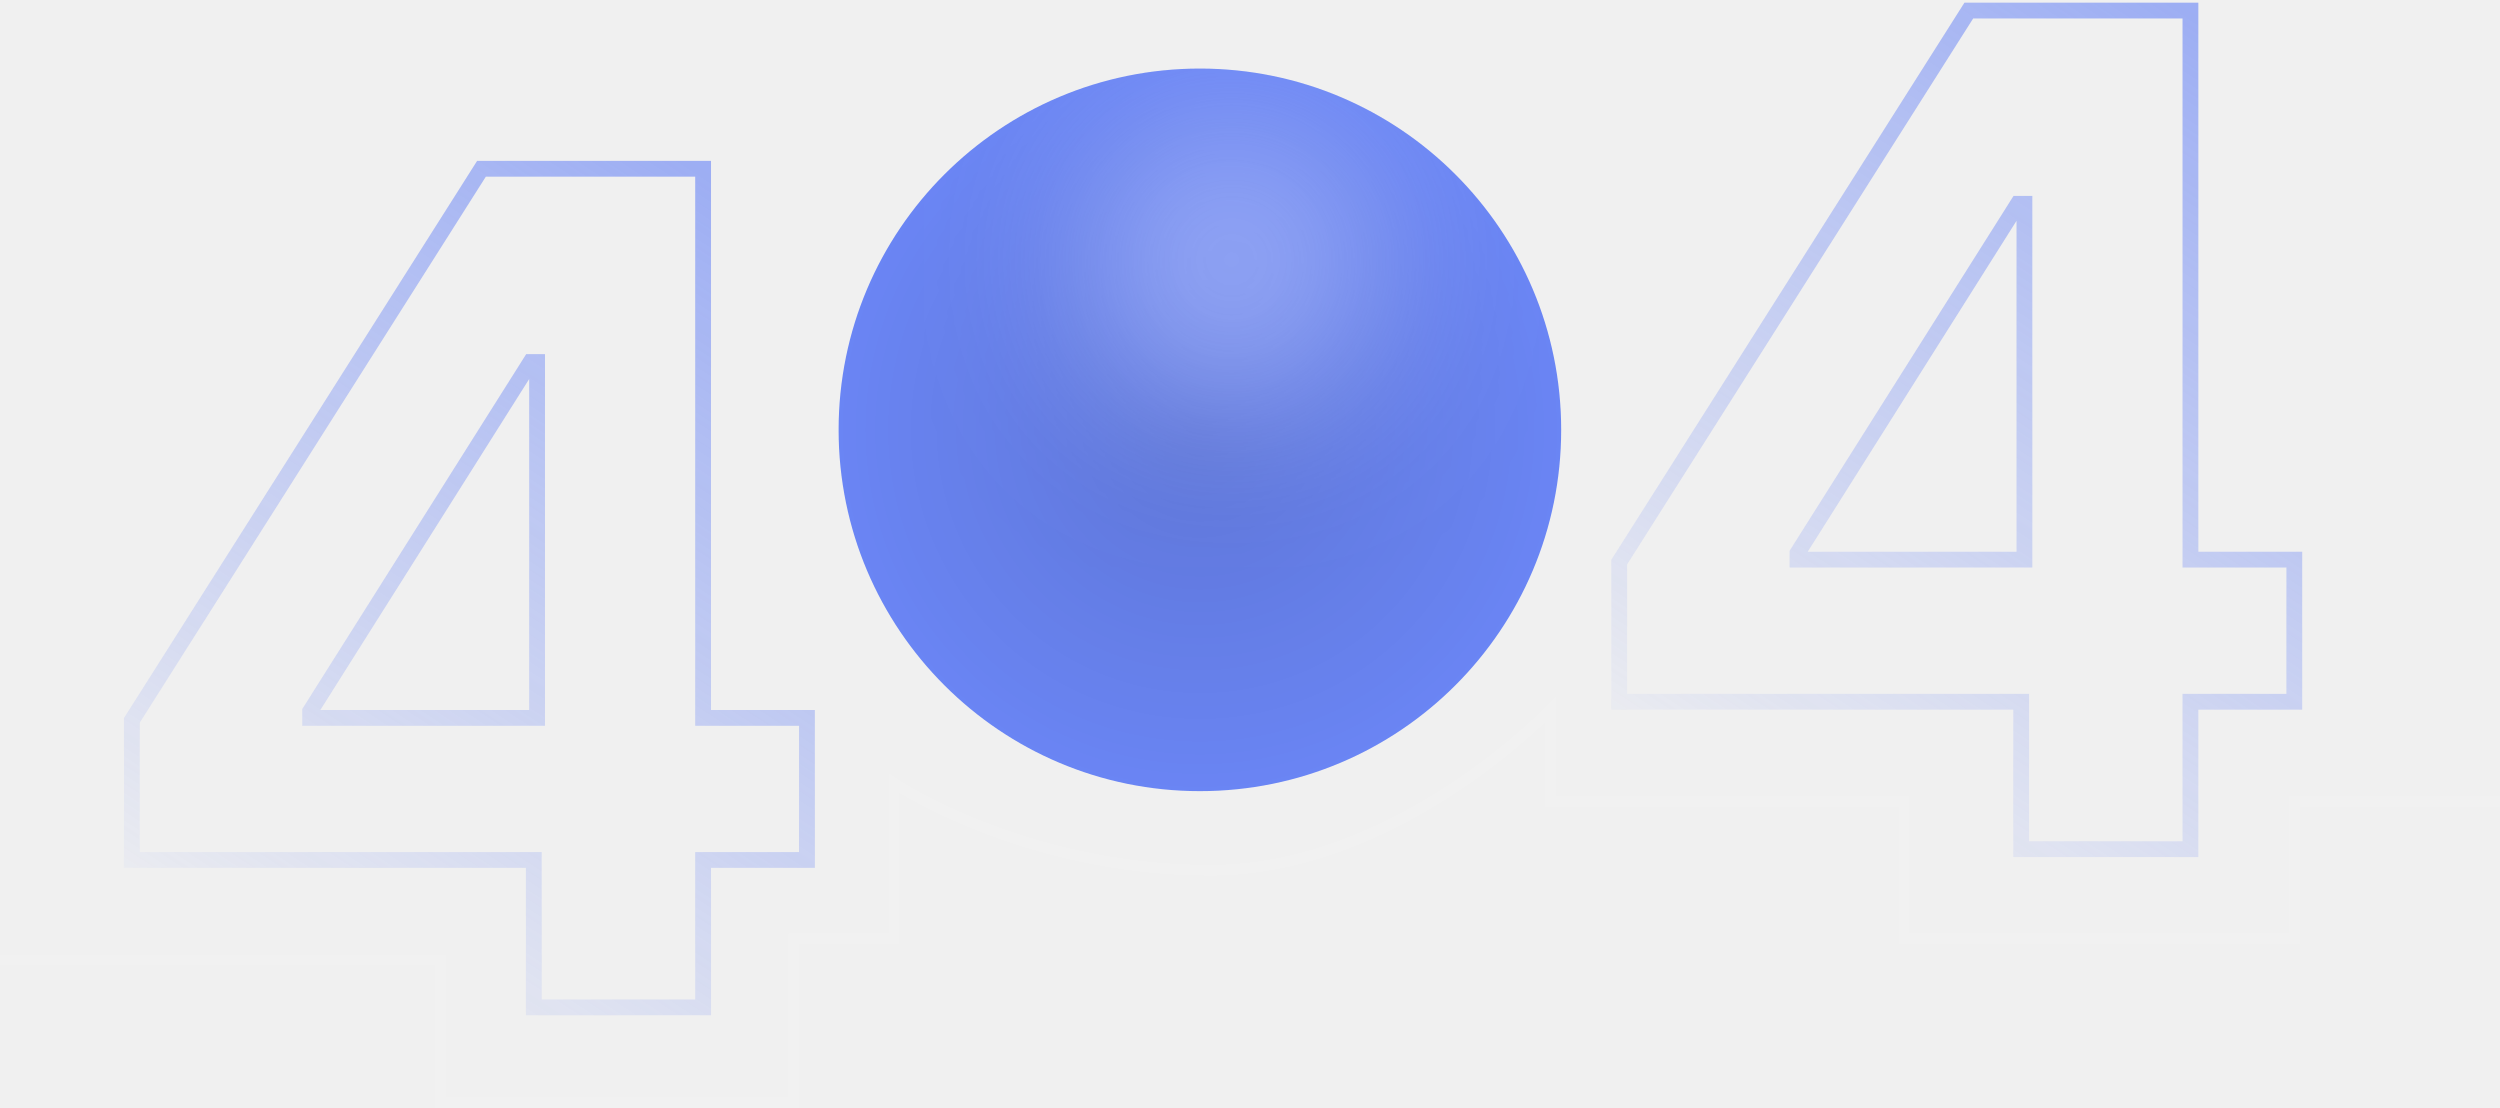
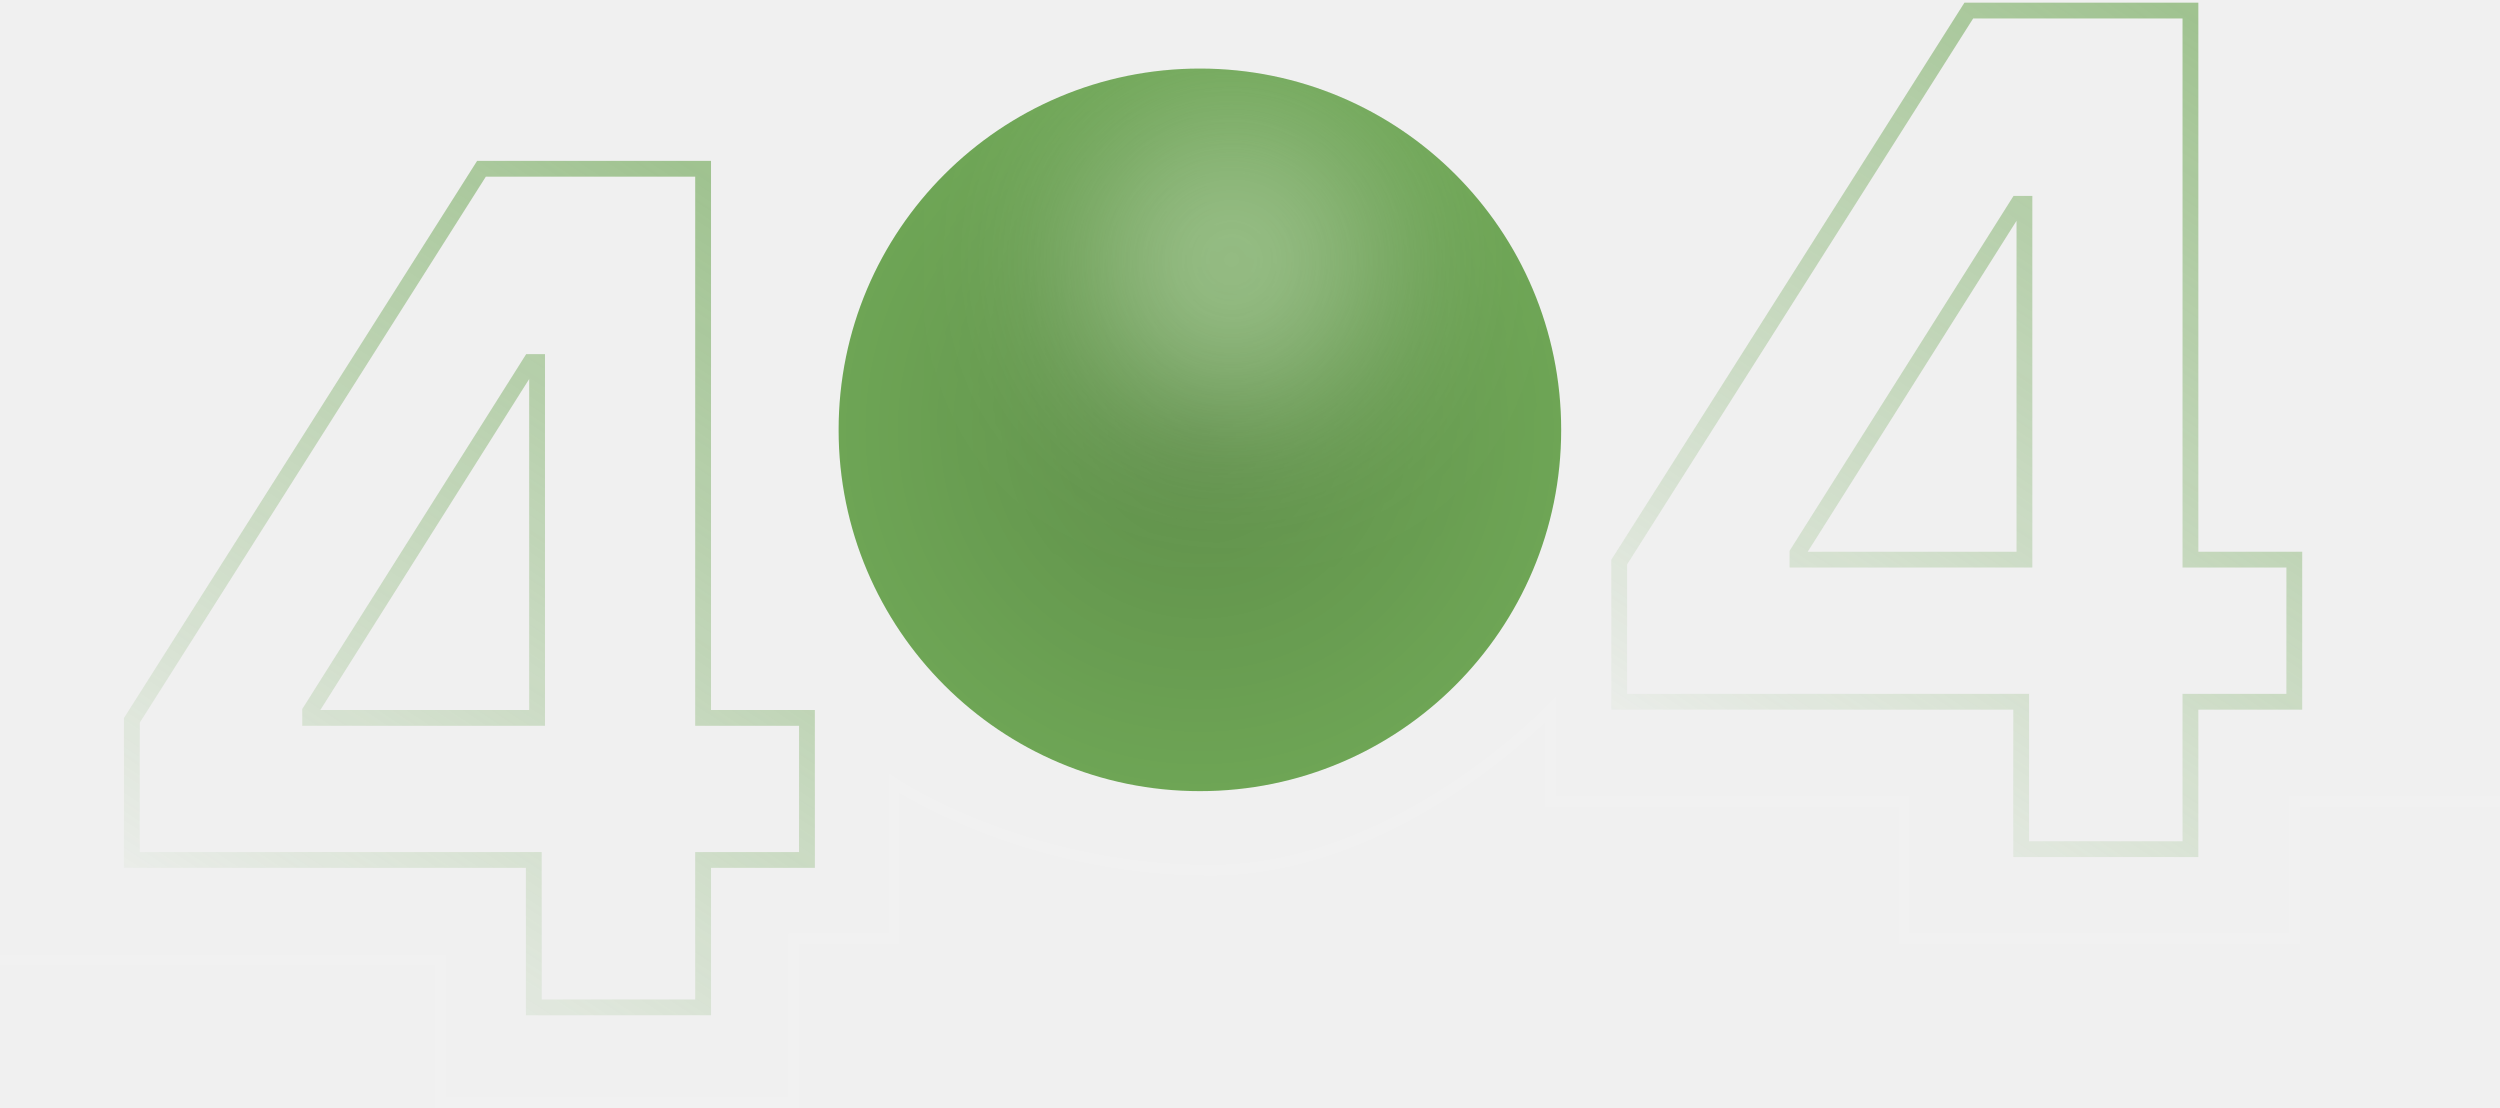
<svg xmlns="http://www.w3.org/2000/svg" xmlns:xlink="http://www.w3.org/1999/xlink" fill="none" height="210" viewBox="0 0 474 210" width="474">
  <filter id="a" color-interpolation-filters="sRGB" filterUnits="userSpaceOnUse" height="116.412" width="116.412" x="175.337" y="-8.941">
    <feFlood flood-opacity="0" result="BackgroundImageFix" />
    <feBlend in="SourceGraphic" in2="BackgroundImageFix" mode="normal" result="shape" />
    <feGaussianBlur result="effect1_foregroundBlur_116:1137" stdDeviation="15" />
  </filter>
  <linearGradient id="b">
-     <stop offset="0" stop-color="#4a6cf7" stop-opacity="0" />
-     <stop offset="1" stop-color="#4a6cf7" />
+     <stop offset="0" stop-color="#4f9530" stop-opacity="0" />
+     <stop offset="1" stop-color="#4f9530" />
  </linearGradient>
  <linearGradient id="c" gradientUnits="userSpaceOnUse" x1="25" x2="126.155" xlink:href="#b" y1="183" y2="27.084" />
  <linearGradient id="d" gradientUnits="userSpaceOnUse" x1="307" x2="408.155" xlink:href="#b" y1="153" y2="-2.916" />
  <radialGradient id="e" cx="0" cy="0" gradientTransform="matrix(0 73.5368 -73.5368 0 227.5 81.5)" gradientUnits="userSpaceOnUse" r="1">
    <stop offset="0" stop-opacity=".47" />
    <stop offset="1" stop-opacity="0" />
  </radialGradient>
  <mask id="f" height="137" maskUnits="userSpaceOnUse" width="137" x="159" y="13">
-     <circle cx="227.5" cy="81.5" fill="#4a6cf7" opacity=".8" r="68.5" />
+     <circle cx="227.5" cy="81.5" fill="#4f9530" opacity=".8" r="68.5" />
  </mask>
  <path d="m25 163.051h76.211v27.949h32.097v-27.949h19.692v-26.94h-19.692v-104.111h-42.021l-66.287 104.577zm76.831-26.94h-43.029v-1.242l41.788-66.225h1.24z" opacity=".5" stroke="url(#c)" stroke-width="3" />
  <path d="m307 133.051h76.211v27.949h32.097v-27.949h19.692v-26.94h-19.692v-104.111h-42.021l-66.287 104.577zm76.831-26.94h-43.028v-1.242l41.788-66.225h1.24z" opacity=".5" stroke="url(#d)" stroke-width="3" />
-   <circle cx="227.5" cy="81.5" fill="#4a6cf7" opacity=".8" r="68.5" />
+   <circle cx="227.5" cy="81.5" fill="#4f9530" opacity=".8" r="68.5" />
  <g mask="url(#f)">
    <circle cx="227.5" cy="81.5" fill="url(#e)" opacity=".8" r="68.5" />
    <g filter="url(#a)" opacity=".8">
      <circle cx="233.543" cy="49.264" fill="#fff" r="28.206" />
    </g>
  </g>
  <path d="m0 182h83.5v27h67v-31h19v-29.5s24.5 16.5 60 16.5 64.5-30.5 64.5-30.5v17.5h12.5 54.5v26h74v-26h39" stroke="#fff" stroke-opacity=".08" stroke-width="2" />
</svg>
